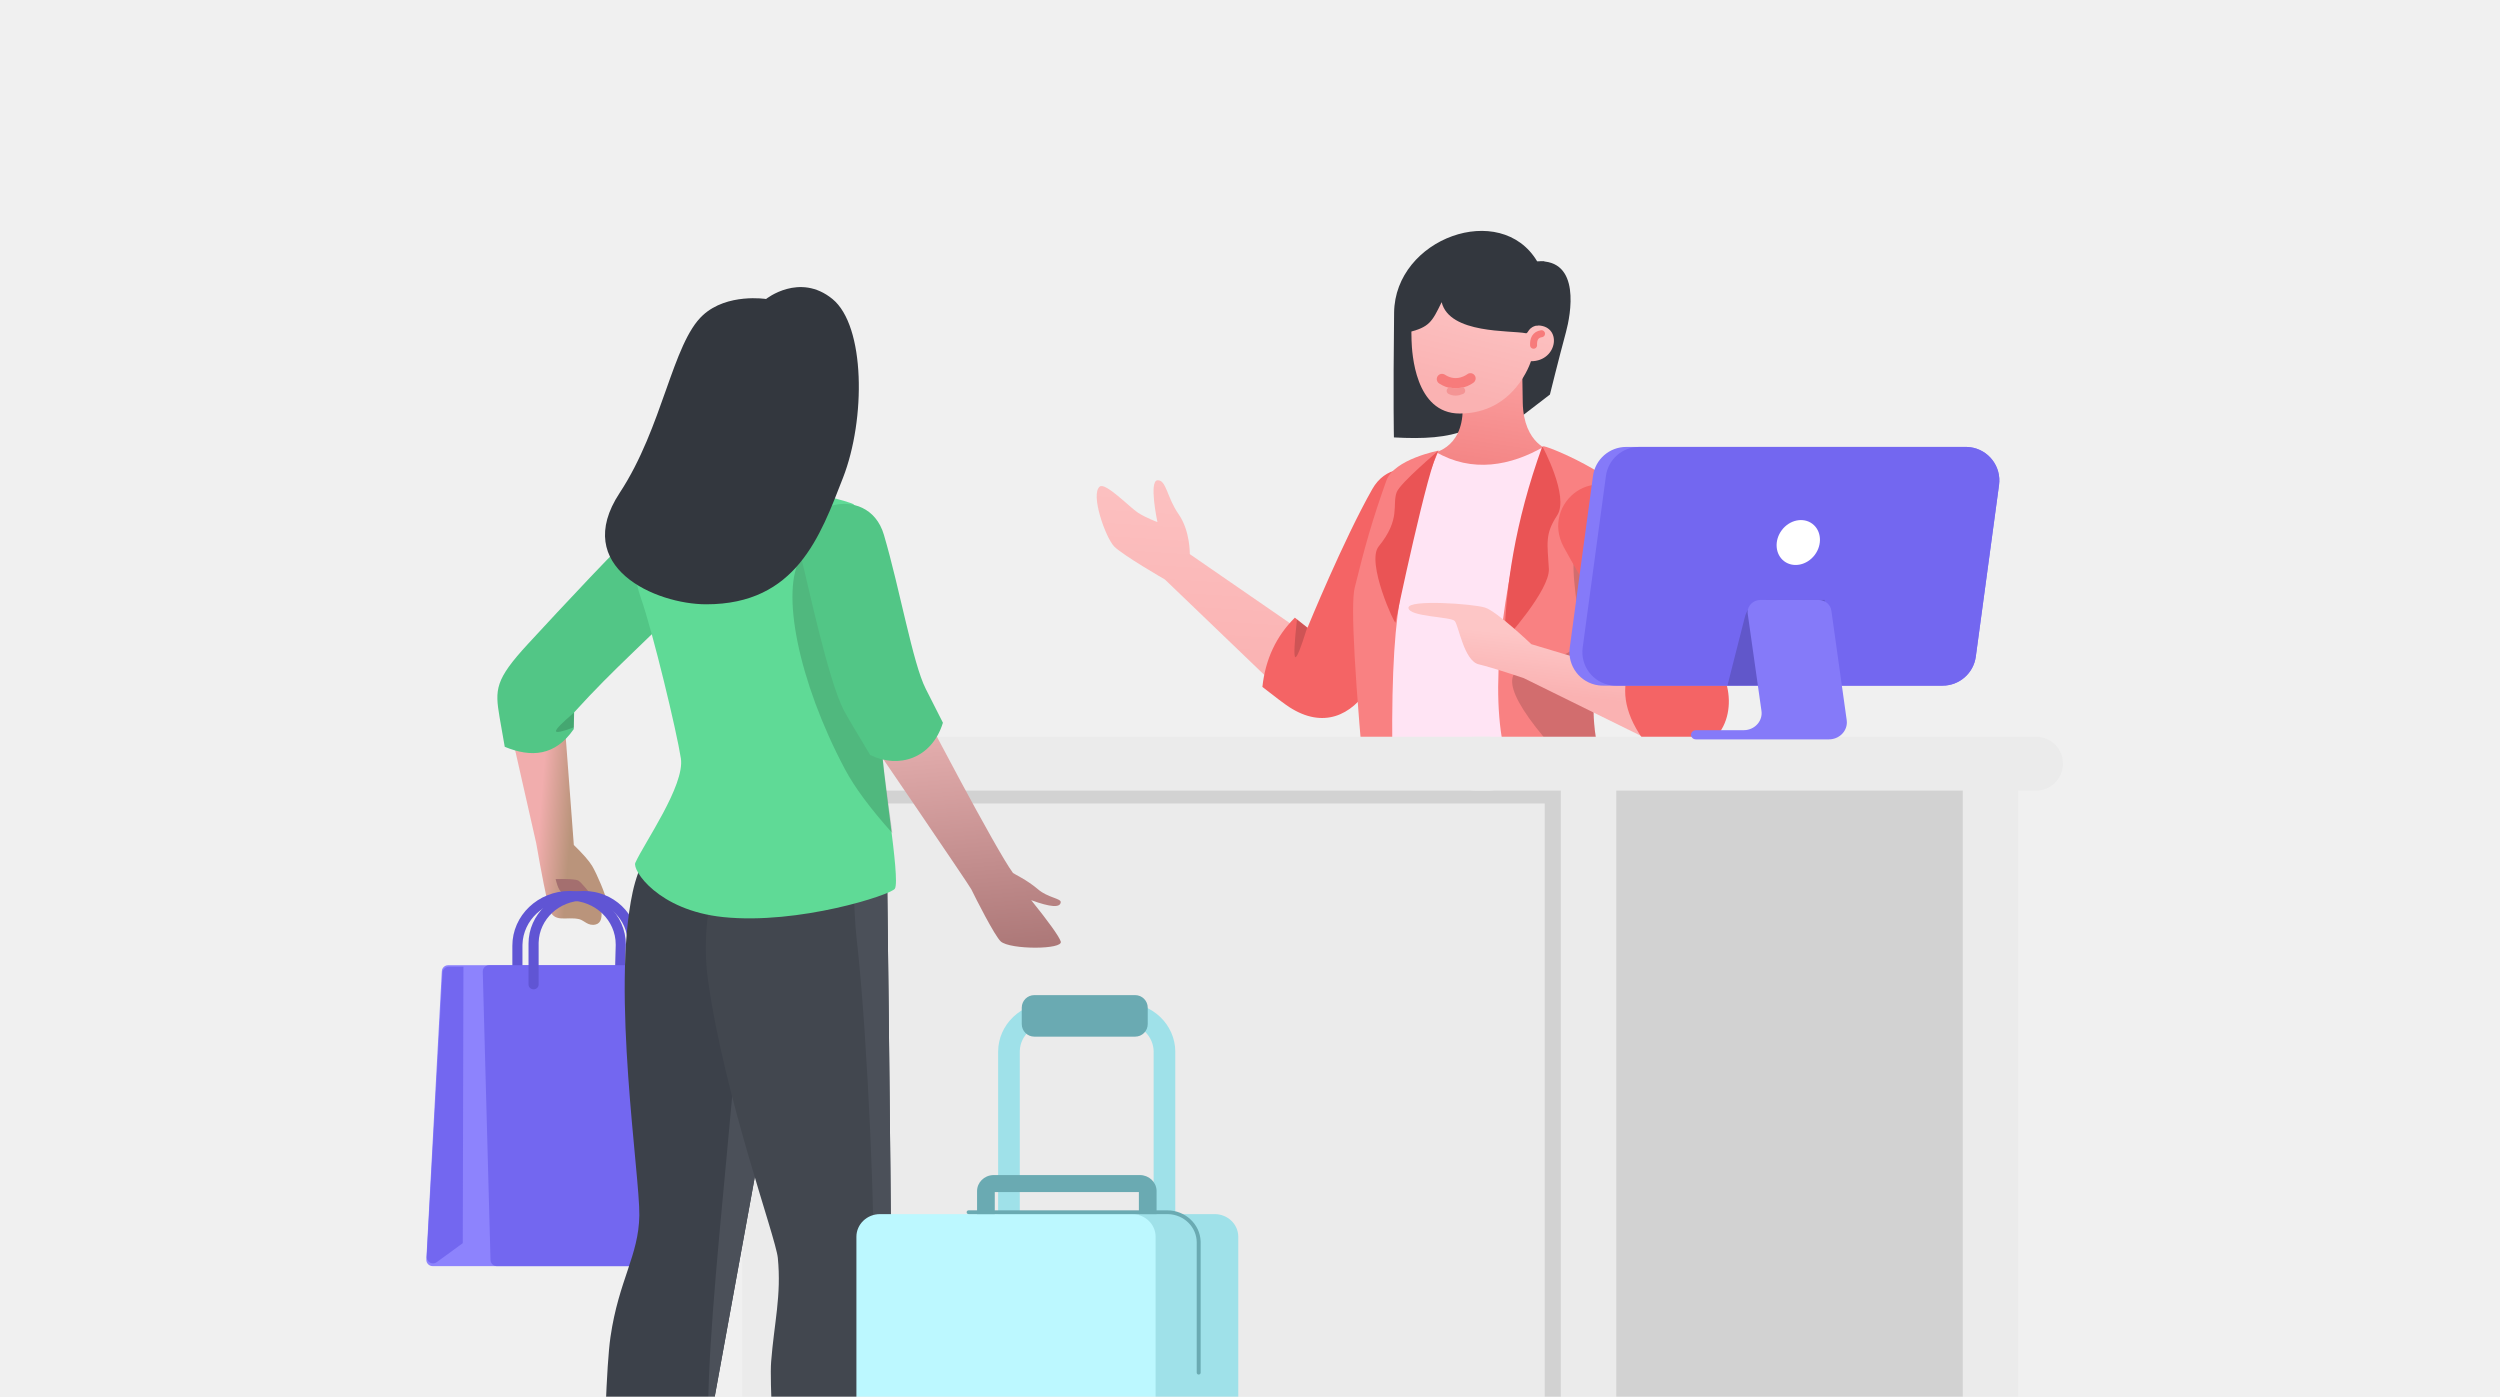
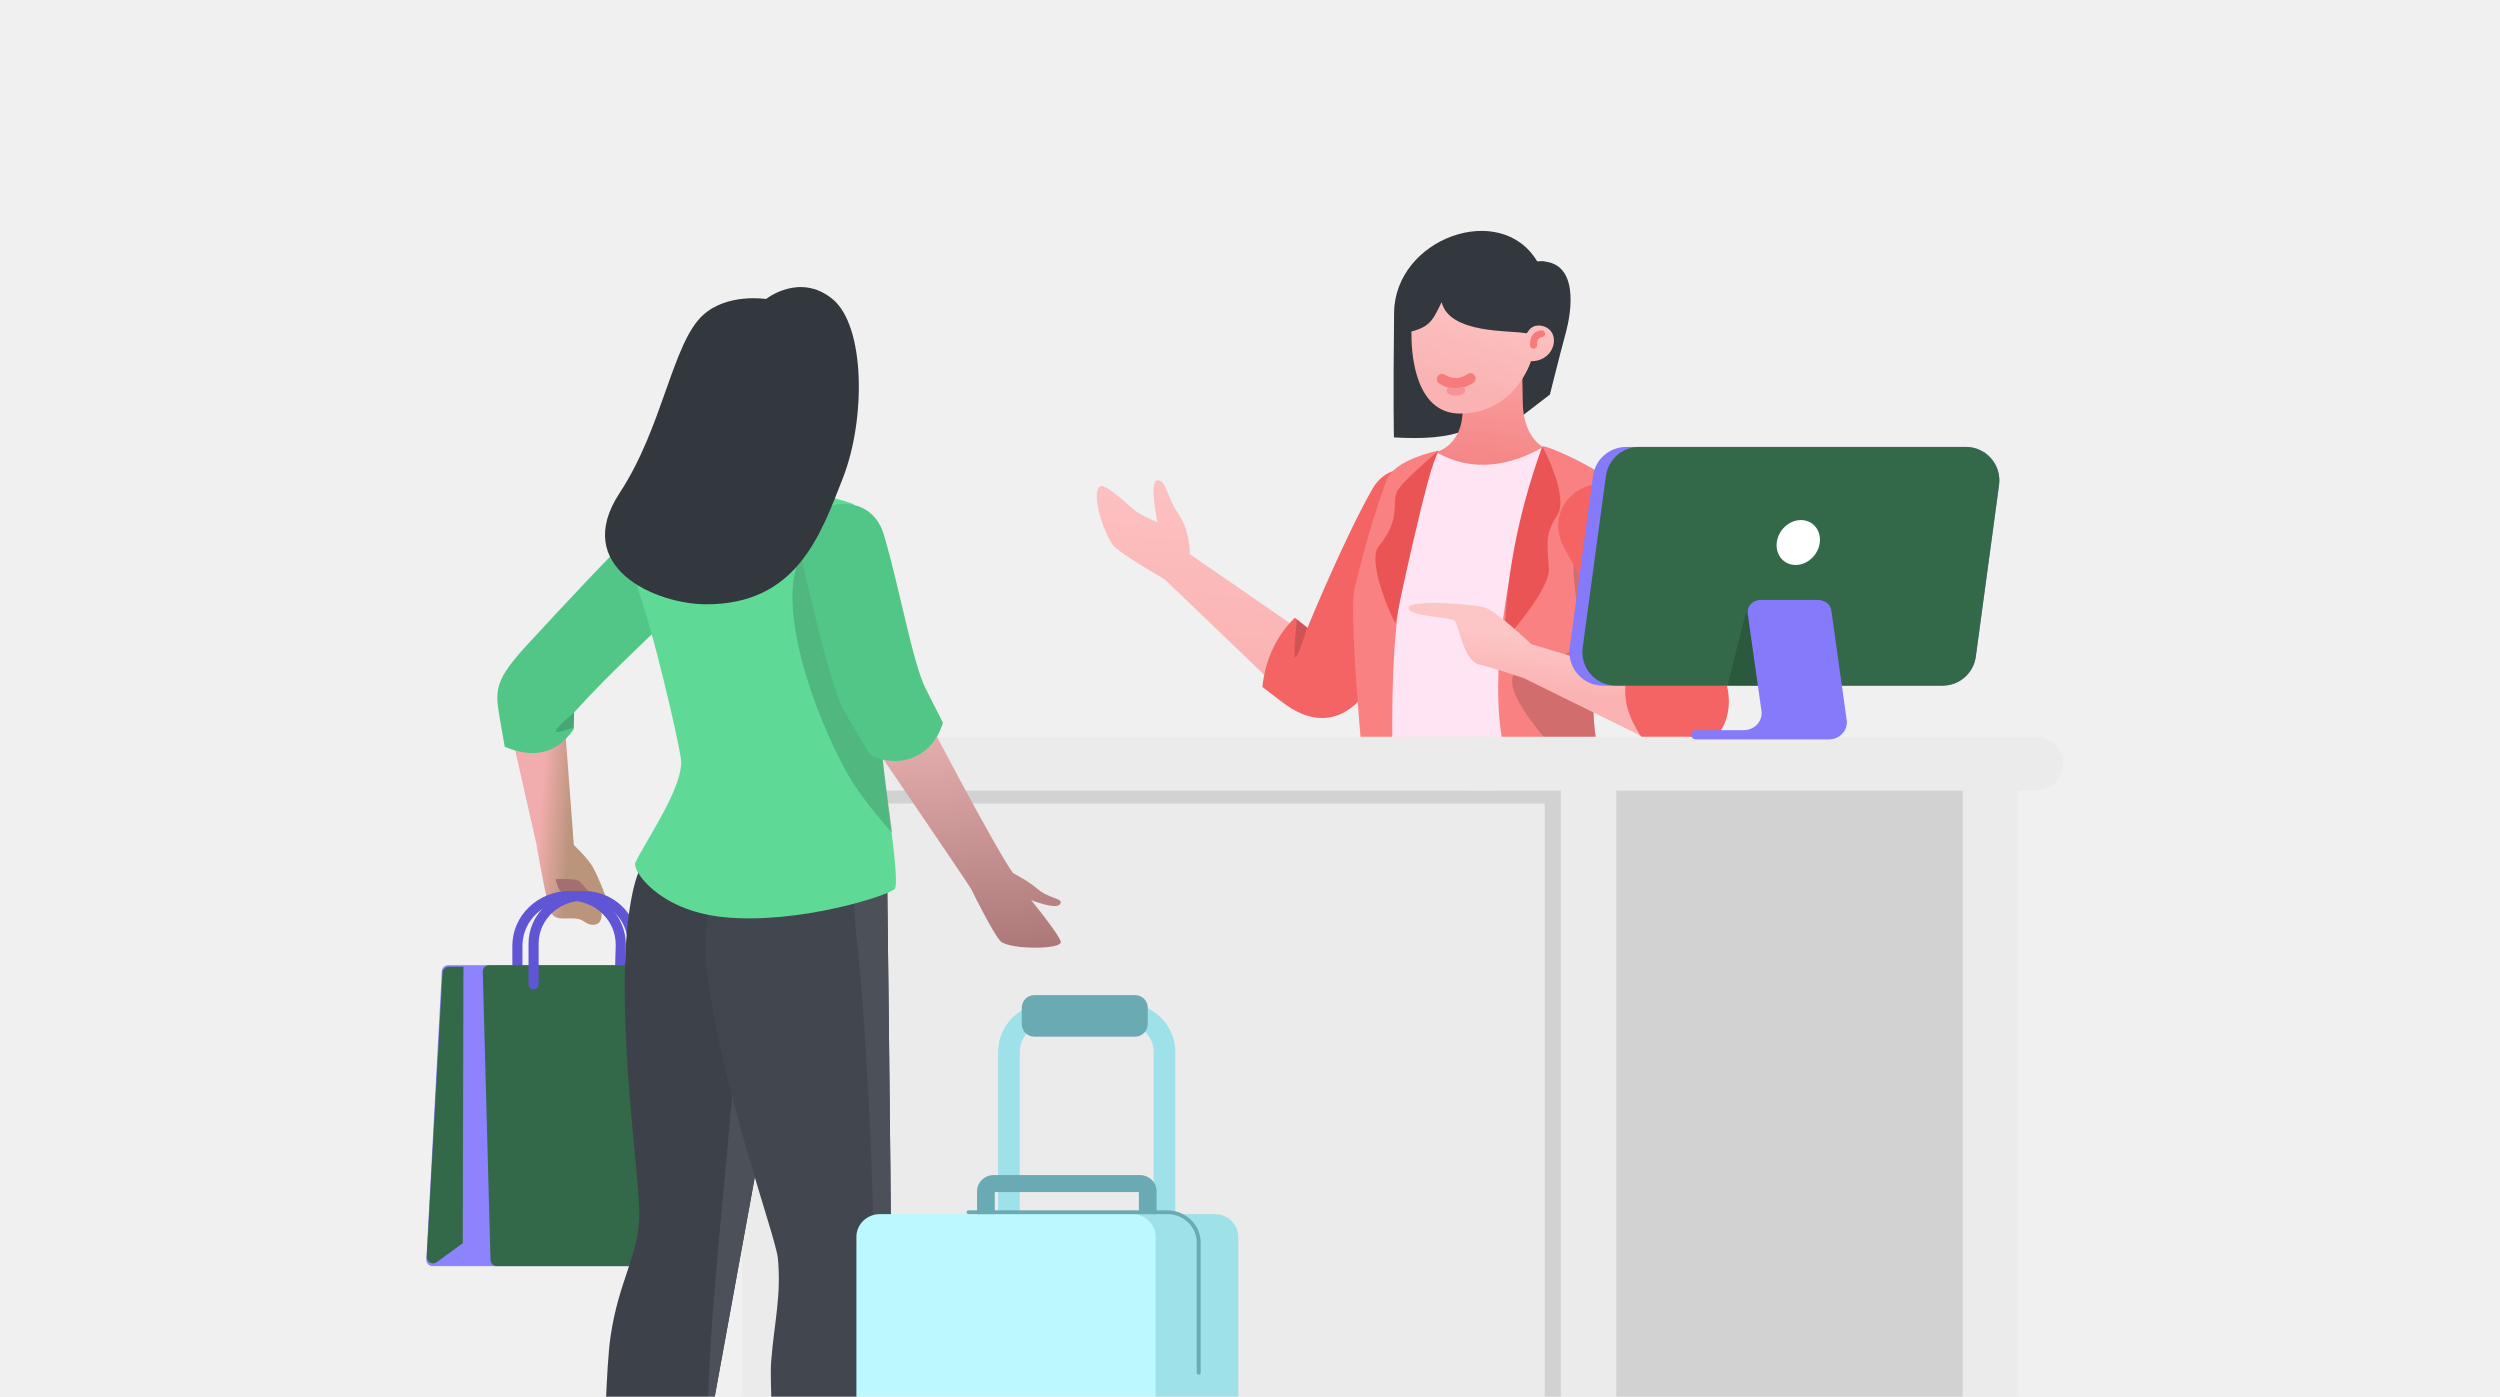
<svg xmlns="http://www.w3.org/2000/svg" xmlns:xlink="http://www.w3.org/1999/xlink" width="358px" height="200px" viewBox="0 0 358 200" version="1.1">
  <defs>
    <path d="M6,0 L352,0 C355.314,-6.08718376e-16 358,2.686 358,6 L358,200 L358,200 L0,200 L0,6 C-4.05812251e-16,2.686 2.686,6.08718376e-16 6,0 Z" id="path-1" />
    <linearGradient x1="100%" y1="28.702%" x2="100%" y2="138.491%" id="linearGradient-3">
      <stop stop-color="#7E1939" offset="0%" />
      <stop stop-color="#E35785" offset="100%" />
    </linearGradient>
    <linearGradient x1="100%" y1="28.702%" x2="100%" y2="96.604%" id="linearGradient-4">
      <stop stop-color="#9C2248" offset="0%" />
      <stop stop-color="#E35785" offset="100%" />
    </linearGradient>
    <linearGradient x1="42.833%" y1="-28.186%" x2="50%" y2="91.05%" id="linearGradient-5">
      <stop stop-color="#FDC6C6" offset="0%" />
      <stop stop-color="#FAB2B2" offset="100%" />
    </linearGradient>
    <linearGradient x1="44.771%" y1="-28.186%" x2="62.919%" y2="121.547%" id="linearGradient-6">
      <stop stop-color="#FFAFAF" offset="0%" />
      <stop stop-color="#F07777" offset="100%" />
    </linearGradient>
    <linearGradient x1="31.713%" y1="-1.016%" x2="55.144%" y2="86.96%" id="linearGradient-7">
      <stop stop-color="#FDC6C6" offset="0%" />
      <stop stop-color="#FAB2B2" offset="100%" />
    </linearGradient>
    <linearGradient x1="42.314%" y1="24.938%" x2="50%" y2="63.158%" id="linearGradient-8">
      <stop stop-color="#FDC6C6" offset="0%" />
      <stop stop-color="#FAB2B2" offset="100%" />
    </linearGradient>
    <linearGradient x1="40.233%" y1="35.954%" x2="59.343%" y2="59.89%" id="linearGradient-9">
      <stop stop-color="#F1ADAD" offset="0%" />
      <stop stop-color="#BA947B" offset="100%" />
    </linearGradient>
    <linearGradient x1="43.599%" y1="-28.186%" x2="50%" y2="111.154%" id="linearGradient-10">
      <stop stop-color="#FDC6C6" offset="0%" />
      <stop stop-color="#A47070" offset="100%" />
    </linearGradient>
    <linearGradient x1="46.493%" y1="-28.186%" x2="50%" y2="111.154%" id="linearGradient-11">
      <stop stop-color="#FDC6C6" offset="0%" />
      <stop stop-color="#A47070" offset="100%" />
    </linearGradient>
  </defs>
  <g id="📝-Pages-New" stroke="none" stroke-width="1" fill="none" fill-rule="evenodd">
    <g id="Knowledge-Base" transform="translate(-288, -445)">
      <g id="Illustration" transform="translate(288, 445)">
        <mask id="mask-2" fill="white">
          <use xlink:href="#path-1" />
        </mask>
        <g id="Mask" />
        <g mask="url(#mask-2)">
          <g transform="translate(61, 32)">
            <g id="Wom2.4" transform="translate(141, 109) scale(-1, 1) translate(-141, -109) translate(95, 0.5)">
              <g id="LLeg" transform="translate(27.06185, 78.22868)">
                <path d="M-6.88594311e-15,4.37589234e-14 C-6.88594311e-15,4.37589234e-14 6.481,59.226 7.01,64.638 C7.539,70.049 6.481,73.968 6.047,79.557 C5.614,85.146 7.701,120.3 7.701,120.3 C10.77,122.06 14.422,122.405 19.065,120.353 C19.065,120.353 23.329,76.56 23.288,66.586 C23.263,60.636 23.912,0.668 23.912,0.668 L-6.88594311e-15,4.37589234e-14 Z" id="Path" fill="url(#linearGradient-3)" />
                <ellipse id="Oval" fill-opacity="0.192" fill="#FFFFFF" transform="translate(19.72723, 67.04502) rotate(3) translate(-19.72723, -67.04502) " cx="19.727" cy="67.045" rx="2.584" ry="4.004" />
                <path d="M10.356,65.124 C10.888,68.87 9.458,75.967 6.066,86.414 L6.023,84.697 C5.975,82.425 5.973,80.654 6.039,79.671 L6.047,79.557 C6.467,74.154 7.469,70.312 7.058,65.174 L6.969,64.224 C6.746,62.034 6.056,55.61 5.19,47.622 L5.665,48.927 C8.293,56.213 9.857,61.612 10.356,65.124 Z" id="Path" fill-opacity="0.192" fill="#FFFFFF" />
              </g>
              <g id="RLeg" transform="translate(6.460736, 75.74981)">
                <path d="M16.46,0 C16.46,0 9.389,5.966 7.532,14.537 C4.438,28.825 5.995,55.214 5.903,61 C5.816,66.787 3.593,70.278 2.401,78.46 C1.209,86.642 2.389,123.207 2.389,123.207 C5.549,124.992 8.977,125.12 12.745,123.1 L34.878,1.908 L16.46,0 Z" id="Path" fill="url(#linearGradient-4)" />
                <ellipse id="Oval" fill-opacity="0.192" fill="#FFFFFF" transform="translate(17.53921, 68.2922) rotate(5) translate(-17.53921, -68.2922) " cx="17.539" cy="68.292" rx="2.906" ry="4.621" />
                <path d="M11.749,5.325 L14.511,5.681 C12.084,10.027 10.858,19.938 10.833,35.414 L10.833,35.905 C10.833,59.305 6.321,67.548 4.505,77.622 L4.451,77.927 C3.364,84.174 2.55,94.185 2.008,107.959 L1.953,104.544 C1.802,94.138 1.799,82.595 2.401,78.46 C3.593,70.278 5.816,66.787 5.903,61 L5.907,60.425 C5.906,53.641 4.53,28.396 7.532,14.537 C8.316,10.917 10.03,7.762 11.749,5.325 Z" id="Path" fill-opacity="0.192" fill="#FFFFFF" />
              </g>
              <g id="LArm" transform="translate(41.03859, 34.68479)">
                <path d="M36.581,12.166 C36.581,12.166 36.514,8.825 38.192,6.436 C39.87,4.046 39.937,1.508 41.207,1.591 C42.477,1.674 41.219,7.574 41.219,7.574 C41.219,7.574 42.83,6.987 43.988,6.245 C45.145,5.503 48.655,1.844 49.475,2.492 C50.866,3.597 48.626,9.828 47.406,11.074 C46.182,12.321 40.142,15.803 40.142,15.803 L22.352,32.886 L19.692,23.817 L36.581,12.166 Z" id="Path" fill="url(#linearGradient-5)" />
                <path d="M0.999,10.658 C3.742,16.721 8.763,27.858 10.833,31.181 C13.427,35.343 17.518,37.176 22.307,34.089 C22.975,33.658 24.268,32.689 26.187,31.183 C25.761,27.228 24.211,23.922 21.539,21.265 C20.329,22.218 19.724,22.695 19.724,22.695 C19.724,22.695 14.578,10.12 10.438,2.835 C6.852,-3.468 -3.175,1.44 0.999,10.658 Z" id="Path" fill="#F46465" />
                <path d="M19.778,22.702 C20.699,25.681 21.268,27.085 21.483,26.912 C21.698,26.74 21.616,24.947 21.236,21.534 L19.778,22.702 Z" id="Path" fill-opacity="0.16" fill="#000000" />
              </g>
              <g id="Head" transform="translate(22.61257, 0)">
                <path d="M7.573,21.808 L7.573,27.173 L3.44,24.001 C3.44,24.001 2.17,18.861 1.137,15.043 C0.489,12.649 -1.09,4.547 5.265,4.927 C10.471,-3.821 25.632,1.593 25.752,12.28 C25.898,25.133 25.779,30.138 25.779,30.138 C17.206,30.607 12.381,29.425 7.573,21.808 Z" id="Path" fill="#33373E" />
                <path d="M3.351,32.023 C3.351,32.023 7.196,31.162 7.329,25.157 C7.462,19.152 7.369,17.102 7.369,17.102 L15.837,16.957 C15.837,16.957 15.93,23.649 15.931,26.07 C15.935,31.956 20.475,32.438 20.475,32.438 C20.475,32.438 19.699,37.295 12.026,37.706 C6.034,38.027 3.351,32.023 3.351,32.023 Z" id="Path" fill="url(#linearGradient-6)" />
                <path d="M5.395,14.104 C1.617,13.964 2.233,19.236 6.157,19.229 C6.157,19.229 8.437,26.718 16.351,26.718 C22.778,26.718 23.196,17.99 23.254,16.248 C23.317,14.392 23.325,8.292 23.325,8.292 L5.248,8.284 L5.395,14.104 Z" id="Path" fill="url(#linearGradient-7)" />
                <path d="M5.102,14.069 C6.668,14.315 6.478,15.303 6.904,15.217 C9.065,14.779 17.816,15.357 18.943,10.77 C20.345,13.636 20.687,14.34 23.774,15.109 L23.774,6.712 L4.249,4.927 C4.249,4.927 4.552,13.982 5.102,14.069 Z" id="Path" fill="#33373E" />
                <path d="M14.961,21.057 C14.961,21.057 16.284,23.087 18.8,22.407" id="Path" stroke="#F77B7B" stroke-width="1.5" stroke-linecap="round" transform="translate(16.88053, 21.80175) rotate(-18) translate(-16.88053, -21.80175) " />
                <path d="M16.066,23.478 C16.661,23.715 17.226,23.714 17.721,23.439" id="Path" stroke="#F49494" stroke-linecap="round" transform="translate(16.89376, 23.54516) rotate(2) translate(-16.89376, -23.54516) " />
                <path d="M5.578,17.034 C5.806,16.219 5.693,15.504 4.842,15.169" id="Path-8" stroke="#F77B7B" stroke-linecap="round" transform="translate(5.261431, 16.10127) rotate(-13) translate(-5.261431, -16.10127) " />
              </g>
              <g id="Body" transform="translate(12.92147, 30.7926)">
                <path d="M13.901,0.616 C18.726,3.433 24.304,4.465 29.496,1.407 C37.97,17.333 40.082,36.336 38.044,57.34 C25.687,62.003 15.302,61.086 6.461,55.756 L13.901,0.616 Z" id="Path" fill="#FFE4F4" />
                <path d="M14.112,0.629 C22.103,25.581 26.895,60.956 1.938,54.802 C15.195,31.535 -2.827,21.063 1.258,9.038 C2.655,4.927 14.008,0.306 14.112,0.629 Z" id="Path" fill="#F98182" />
                <path d="M5.099,10.99 C14.131,12.289 6.685,27.321 9.667,29.585 C12.648,31.85 17.837,32.094 18.396,33.477 C19.521,36.258 14.085,43.277 2.089,54.534 L1.938,54.802 C13.486,34.534 1.3,23.976 0.666,13.642 C2.004,11.641 3.482,10.758 5.099,10.99 Z" id="Path" fill-opacity="0.16" fill="#000000" />
                <path d="M14.22,0.616 C14.22,0.616 10.314,7.804 12.094,10.51 C13.869,13.215 13.492,14.468 13.282,18.161 C13.109,21.236 19.655,28.438 19.655,28.438 C19.463,21.029 18.209,11.626 14.22,0.616 Z" id="Path" fill="#EA5455" />
                <path d="M29.073,1.232 C32.123,8.522 33.589,14.243 34.956,24.944 C35.716,30.886 35.906,39.987 35.526,52.249 L39.294,52.955 C41.09,34.012 41.688,23.321 41.088,20.882 C39.576,14.742 38.552,11.155 36.556,5.543 C35.457,2.462 29.073,1.232 29.073,1.232 Z" id="Path" fill="#F98182" />
                <path d="M29.073,1.232 C29.073,1.232 34.563,5.859 35.069,7.181 C35.76,8.984 34.438,11.016 37.646,14.948 C39.507,17.223 35.266,26.361 35.247,25.845 C35.247,25.703 30.493,3.088 29.073,1.232 Z" id="Path" fill="#EA5455" />
              </g>
              <g id="RArm" transform="translate(0, 36.88954)">
                <path d="M28.712,22.859 C28.712,22.859 33.632,18.163 35.336,17.618 C37.04,17.073 46.373,16.418 46.31,17.65 C46.239,18.969 40.233,18.893 39.677,19.542 C39.122,20.191 38.349,25.243 36.25,25.741 C34.155,26.239 29.811,27.713 29.811,27.713 L10.478,37.235 L12.538,27.714 L28.712,22.859 Z" id="Path" fill="url(#linearGradient-8)" />
                <path d="M13.903,2.975 C8.039,10.865 3.032,22.883 1.11,27.568 C-0.812,32.253 1.127,39.32 9.578,37.933 C10.248,37.823 11.129,37.565 12.221,37.161 C15.328,33.1 15.873,29.614 14.713,26.511 C13.985,26.804 13.62,26.95 13.62,26.95 C13.62,26.95 22.02,12.759 24.071,8.954 C27.497,2.6 19.069,-3.976 13.903,2.975 Z" id="Path" fill="#F46465" />
                <path d="M13.62,26.95 C10.776,28.275 9.533,28.646 9.89,28.063 C10.248,27.48 12.033,26.19 15.245,24.192 L13.62,26.95 Z" id="Path" fill-opacity="0.16" fill="#000000" />
              </g>
            </g>
            <g id="Group-25" transform="translate(37, 73.5)">
              <polygon id="Rectangle" fill="#EBEBEB" points="179.554 2.572 191.016 2.572 191.016 146.657 179.554 146.657" />
              <polygon id="Rectangle" fill="#D2D2D2" points="115.333 2.572 183.071 2.572 183.071 146.657 115.333 146.657" />
              <polygon id="Rectangle" fill="#EBEBEB" points="121.988 2.572 133.451 2.572 133.451 146.657 121.988 146.657" />
              <polygon id="Rectangle" fill="#D2D2D2" points="122.924 2.572 125.505 2.572 125.505 146.657 122.924 146.657" />
              <polygon id="Rectangle" fill="#EBEBEB" points="111.74 2.572 123.203 2.572 123.203 146.657 111.74 146.657" />
              <polygon id="Rectangle" fill="#EBEBEB" points="8.3 2.572 115.258 2.572 115.258 146.657 8.3 146.657" />
              <polygon id="Rectangle" fill="#D2D2D2" points="8.224 1.837 125.303 1.837 125.303 9.555 8.224 9.555" />
              <path d="M3.859,0 L115.118,0 C117.25,4.47172551e-15 118.977,1.728 118.977,3.859 C118.977,5.99 117.25,7.718 115.118,7.718 L3.859,7.718 C1.728,7.718 2.60988004e-16,5.99 0,3.859 C-2.60988004e-16,1.728 1.728,3.91482006e-16 3.859,0 Z" id="Rectangle" fill="#EBEBEB" />
              <path d="M113.296,0 L193.559,0 C195.69,-1.58910568e-14 197.418,1.728 197.418,3.859 C197.418,5.99 195.69,7.718 193.559,7.718 L113.296,7.718 C111.165,7.718 109.438,5.99 109.438,3.859 C109.438,1.728 111.165,3.91482006e-16 113.296,0 Z" id="Rectangle" fill="#EBEBEB" />
            </g>
            <g id="Desktop1" transform="translate(194.5, 53) scale(-1, 1) translate(-194.5, -53) translate(163, 32)">
              <path d="M5.494,-5.53605471e-14 L54.126,-5.53605471e-14 C56.528,-5.66899778e-14 58.56,1.776 58.883,4.156 L62.211,28.74 C62.567,31.367 60.726,33.785 58.099,34.141 C57.885,34.17 57.67,34.184 57.455,34.184 L8.822,34.184 C6.42,34.184 4.388,32.409 4.066,30.028 L0.737,5.444 C0.381,2.817 2.223,0.399 4.85,0.043 C5.063,0.015 5.278,-5.70973333e-14 5.494,-5.53605471e-14 Z" id="Rectangle" fill="#857AF9" />
-               <path d="M5.494,-5.53605471e-14 L52.275,-5.53605471e-14 C54.677,-6.00687253e-14 56.709,1.776 57.031,4.156 L60.36,28.74 C60.716,31.367 58.874,33.785 56.247,34.141 C56.034,34.17 55.819,34.184 55.603,34.184 L8.822,34.184 C6.42,34.184 4.388,32.409 4.066,30.028 L0.737,5.444 C0.381,2.817 2.223,0.399 4.85,0.043 C5.063,0.015 5.278,-5.70973333e-14 5.494,-5.53605471e-14 Z" id="Rectangle" fill="#7367F0" />
+               <path d="M5.494,-5.53605471e-14 L52.275,-5.53605471e-14 C54.677,-6.00687253e-14 56.709,1.776 57.031,4.156 L60.36,28.74 C60.716,31.367 58.874,33.785 56.247,34.141 C56.034,34.17 55.819,34.184 55.603,34.184 L8.822,34.184 C6.42,34.184 4.388,32.409 4.066,30.028 L0.737,5.444 C0.381,2.817 2.223,0.399 4.85,0.043 C5.063,0.015 5.278,-5.70973333e-14 5.494,-5.53605471e-14 Z" id="Rectangle" fill="#336949" />
              <path d="M25.714,21.913 L34.026,21.913 C35.49,21.913 36.767,22.906 37.127,24.324 L39.635,34.184 L39.635,34.184 L25.714,34.087 L25.714,21.913 Z" id="Rectangle" fill-opacity="0.16" fill="#000000" />
              <ellipse id="Oval" fill="#FFFFFF" transform="translate(29.4862, 13.68903) rotate(-37) translate(-29.4862, -13.68903) " cx="29.486" cy="13.689" rx="2.952" ry="3.355" />
              <path d="M34.89,21.913 C35.913,21.913 36.742,22.698 36.742,23.666 C36.742,23.736 36.737,23.806 36.729,23.875 L34.757,37.805 C34.568,39.138 35.557,40.363 36.964,40.542 C37.077,40.556 37.191,40.563 37.306,40.563 L44.151,40.563 C44.535,40.563 44.846,40.858 44.846,41.221 C44.846,41.584 44.535,41.878 44.151,41.878 L25.101,41.878 C23.681,41.878 22.529,40.788 22.529,39.443 C22.529,39.336 22.537,39.229 22.552,39.123 L24.747,23.457 C24.859,22.576 25.648,21.913 26.585,21.913 L34.89,21.913 Z" id="Path" fill="#857AF9" />
            </g>
            <g id="Wom4.7" transform="translate(46, 114.5) scale(-1, 1) translate(-46, -114.5) translate(0, 8.5)">
              <g id="RArm" transform="translate(50.82518, 32.53227)">
                <g id="Group-10" transform="translate(21.76113, 42.48585) scale(-1, 1) rotate(-15) translate(-21.76113, -42.48585) translate(16.26113, 24.48585)">
                  <path d="M5.778,23.755 C6.712,25.319 7.297,26.507 7.533,27.316 C7.888,28.53 8.388,32.052 8.222,32.729 C8.111,33.181 7.776,33.387 7.218,33.348 C7.098,34.823 6.652,35.56 5.878,35.56 C4.75,35.56 4.41,34.559 3.788,34.22 C2.099,33.303 0.022,33.923 0.022,31.515 C0.022,29.909 0.229,26.77 0.643,22.097 L1.484,0.553 L10.008,1.369 L5.778,23.755 Z" id="Path-17" fill="url(#linearGradient-9)" />
                  <path d="M7.218,33.348 C6.089,30.618 5.376,29.114 5.077,28.838 C4.779,28.561 3.753,28.214 1.999,27.796 C1.954,29.191 2.176,29.95 2.664,30.075 C3.056,30.175 4.957,31.289 5.932,31.953 C6.263,32.178 6.692,32.643 7.218,33.348 Z" id="Path-18" fill="#A46F6F" />
                </g>
                <path d="M10.101,2.065 C2.983,-4.102 -3.95,4.865 2.662,11.653 C10.052,19.242 13.981,22.39 19.957,28.978 C19.957,28.978 19.976,29.779 20.015,31.379 C22.683,35.242 26.105,35.471 29.896,33.91 C30.27,31.801 30.515,30.398 30.632,29.701 C31.305,25.691 31.326,24.331 26.53,19.137 C21.734,13.944 13.191,4.742 10.101,2.065 Z" id="Path" fill="#52C686" />
                <path d="M19.994,29.03 C21.706,30.489 22.562,31.362 22.562,31.651 C22.562,31.94 21.706,31.764 19.994,31.123 L19.994,29.03 Z" id="Path-24" fill-opacity="0.16" fill="#000000" />
              </g>
              <g id="Group-72" transform="translate(70.5, 114.0481) scale(-1, 1) translate(-70.5, -114.0481) translate(49, 86.54812)">
                <path d="M3.169,11.171 L35.578,11.171 C36.075,11.171 36.478,11.574 36.478,12.071 L36.478,53.361 C36.478,53.858 36.075,54.261 35.578,54.261 L0.95,54.261 C0.453,54.261 0.05,53.858 0.05,53.361 C0.05,53.345 0.05,53.329 0.051,53.313 L2.27,12.023 C2.296,11.546 2.691,11.171 3.169,11.171 Z" id="Rectangle" fill="#8D83FD" />
                <path d="M20.589,0.537 C25.023,0.537 28.618,3.967 28.618,8.198 L28.617,8.296 L28.495,12.847 C28.484,13.228 28.152,13.529 27.752,13.519 C27.379,13.51 27.08,13.233 27.05,12.886 L27.048,12.811 L27.168,8.36 C27.17,8.306 27.17,8.252 27.17,8.198 C27.17,4.73 24.224,1.918 20.589,1.918 C16.91,1.918 13.916,4.717 13.819,8.205 L13.816,8.38 L13.816,12.829 C13.816,13.21 13.492,13.519 13.092,13.519 C12.719,13.519 12.412,13.25 12.373,12.904 L12.369,12.829 L12.369,8.38 C12.369,4.048 16.049,0.537 20.589,0.537 Z" id="Path" fill="#6055D4" />
-                 <path d="M9.031,11.171 L39.1,11.171 C39.578,11.171 39.973,11.546 39.998,12.023 L42.218,53.313 C42.244,53.809 41.864,54.233 41.367,54.26 C41.351,54.261 41.335,54.261 41.319,54.261 L10.14,54.261 C9.653,54.261 9.254,53.873 9.241,53.386 L8.131,12.096 C8.118,11.599 8.51,11.185 9.007,11.172 C9.015,11.172 9.023,11.171 9.031,11.171 Z" id="Rectangle" fill="#7367F0" />
+                 <path d="M9.031,11.171 L39.1,11.171 C39.578,11.171 39.973,11.546 39.998,12.023 L42.218,53.313 C42.244,53.809 41.864,54.233 41.367,54.26 C41.351,54.261 41.335,54.261 41.319,54.261 L10.14,54.261 C9.653,54.261 9.254,53.873 9.241,53.386 L8.131,12.096 C8.118,11.599 8.51,11.185 9.007,11.172 C9.015,11.172 9.023,11.171 9.031,11.171 Z" id="Rectangle" fill="#336949" />
                <path d="M22.583,0.537 C26.853,0.537 30.314,3.84 30.314,7.913 L30.312,8.087 L30.167,13.95 C30.158,14.331 29.826,14.633 29.427,14.624 C29.054,14.616 28.753,14.339 28.723,13.993 L28.72,13.917 L28.865,8.055 C28.866,8.008 28.867,7.961 28.867,7.913 C28.867,4.602 26.054,1.918 22.583,1.918 C19.081,1.918 16.23,4.581 16.135,7.901 L16.132,8.073 L16.132,13.934 C16.132,14.315 15.808,14.624 15.408,14.624 C15.035,14.624 14.728,14.355 14.689,14.009 L14.685,13.934 L14.685,8.073 C14.685,3.911 18.221,0.537 22.583,0.537 Z" id="Path" fill="#6055D4" />
-                 <path d="M5.365,11.388 L5.268,50.976 L1.534,53.696 C1.132,53.989 0.569,53.901 0.277,53.499 C0.154,53.331 0.094,53.126 0.105,52.919 L2.366,12.239 C2.393,11.762 2.787,11.388 3.265,11.388 L5.365,11.388 L5.365,11.388 Z" id="Path-98" fill="#7367F0" />
+                 <path d="M5.365,11.388 L5.268,50.976 L1.534,53.696 C1.132,53.989 0.569,53.901 0.277,53.499 C0.154,53.331 0.094,53.126 0.105,52.919 L2.366,12.239 C2.393,11.762 2.787,11.388 3.265,11.388 L5.365,11.388 L5.365,11.388 Z" id="Path-98" fill="#336949" />
              </g>
              <g id="RLeg" transform="translate(35.16814, 72.74425)">
                <path d="M0,1.902 L18.341,0 L18.61,0.239 C19.917,1.427 25.598,6.946 27.23,14.489 C30.312,28.73 26.188,55.031 26.279,60.799 C26.366,66.566 29.222,70.046 30.41,78.201 C31.597,86.355 31.709,122.799 31.709,122.799 C28.561,124.579 25.792,124.706 22.039,122.693 L0,1.902 Z" id="Path" fill="#3C414A" />
                <path d="M16.383,91.69 L1.82852956e-14,1.902 L10.197,0.844 C10.652,32.037 16.993,74.2 16.383,91.69 Z" id="Path" fill="#4B5059" />
              </g>
              <g id="LLEg" transform="translate(16.30481, 75.21494)">
                <path d="M9.766,0.666 L30.36,0 L30.514,0.272 C31.514,2.08 36.989,12.668 35.299,24.703 C32.925,41.595 25.605,61.399 25.31,64.424 C24.783,69.818 25.837,73.723 26.269,79.294 C26.7,84.865 23.978,119.903 23.978,119.903 C20.922,121.656 17.286,122.001 12.662,119.956 C10.309,88.228 9.121,69.853 9.101,64.832 C9.07,57.301 9.766,0.666 9.766,0.666 Z" id="Path" fill="#42474F" />
                <path d="M14.003,18.937 L13.865,20.189 C12.444,33.386 11.243,61.414 11.75,65.736 L11.821,66.284 C12.388,71.053 12.237,83.023 11.367,102.196 L10.595,91.191 C9.661,77.563 9.165,68.951 9.106,65.352 L9.101,64.832 C9.07,57.301 9.766,0.666 9.766,0.666 L14.109,0.526 C14.573,7.767 14.538,13.904 14.003,18.937 Z" id="Path" fill="#4B5059" />
              </g>
              <g id="Body" transform="translate(23.25663, 29.18373)">
                <path d="M31.41,2.554 C34.116,6.345 38.624,19.214 38.88,22.109 C39.168,25.448 35.416,30.768 35.354,35.602 C35.299,40.437 38.153,56.222 37.295,57.582 C36.757,58.443 23.533,62.762 12.722,61.644 C3.387,60.678 -0.333,54.909 0.129,53.872 C1.392,51.04 7.25,42.775 6.653,38.917 C6.063,35.059 2.637,20.818 0.936,15.972 C-0.758,11.125 -0.193,6.036 2.969,3.951 C4.534,2.919 8.709,-0.013 16.145,4.42175139e-05 C23.58,0.014 31.201,2.26 31.41,2.554 Z" id="Path" fill="#5FDA96" transform="translate(19.44791, 30.91374) scale(-1, 1) translate(-19.44791, -30.91374) " />
                <path d="M3.265,11.516 L3.951,11.221 C10.141,8.607 13.834,8.234 15.028,10.101 C18.024,14.785 15.441,27.864 8.752,40.456 C7.365,43.068 5.101,46.121 1.96,49.615 L2.177,47.972 C2.794,43.383 3.571,38.147 3.542,35.602 C3.48,30.768 -0.272,25.448 0.016,22.109 C0.156,20.525 1.57,15.953 3.265,11.516 Z" id="Path" fill-opacity="0.16" fill="#000000" />
              </g>
              <g id="Head" transform="translate(32.72671, 8.205586)" fill="url(#linearGradient-10)">
                <path d="M1.84,5.121 C-0.694,5.386 -0.514,9.636 2.571,9.858 C3.201,13.956 5.45,15.908 8.191,16.134 L8.039,22.332 L20.165,22.325 C20.165,22.325 16.75,17.947 16.92,11.953 C17.091,5.958 16.806,0.328 16.806,0.328 L1.1,0.597 L1.84,5.121 Z" id="Path" />
              </g>
              <g id="LArm" transform="translate(0, 31.66065)">
                <path d="M26.786,32.07 C26.786,32.07 15.174,54.537 14.942,55.215 C14.49,56.535 12.43,62.256 11.662,63.14 C10.494,64.482 2.883,65.412 3.142,64.186 C3.307,63.402 4.467,61.273 6.621,57.798 C4.009,59.142 2.621,59.411 2.457,58.604 C2.347,58.066 4.227,57.736 5.46,56.379 C6.858,54.841 8.678,53.721 8.735,53.619 C10.817,49.888 18.762,28.736 18.762,28.736 L26.786,32.07 Z" id="Path" fill="url(#linearGradient-11)" transform="translate(14.61906, 46.74696) rotate(7) translate(-14.61906, -46.74696) " />
                <path d="M26.423,4.427 C24.124,12.255 22.288,22.818 20.443,26.461 C20.141,27.057 19.318,28.683 17.973,31.338 C19.551,36.446 24.287,37.979 28.395,35.946 C30.474,32.504 31.728,30.377 32.156,29.565 C34.41,25.291 37.426,10.913 38.284,7.624 C40.251,0.086 28.723,-3.4 26.423,4.427 Z" id="Path" fill="#52C686" />
              </g>
              <path d="M32.114,30.084 C38.319,20.658 39.641,8.656 44.041,4.627 C47.533,1.43 53.077,2.317 53.077,2.317 C53.077,2.317 57.878,-1.525 62.586,2.317 C67.294,6.159 67.37,19.52 64.096,27.918 C60.823,36.316 57.387,46.036 44.509,46.036 C37.293,46.036 25.105,40.73 32.114,30.084 Z" id="Path" fill="#33373E" transform="translate(48.18928, 23.32264) scale(-1, 1) translate(-48.18928, -23.32264) " />
            </g>
            <g id="Group-113" transform="translate(56, 110.5)">
              <path d="M43.972,1.081 C48.02,1.081 51.301,4.228 51.301,8.11 L51.301,62.179 L25.933,62.179 L25.933,8.11 C25.933,4.228 29.214,1.081 33.261,1.081 L43.972,1.081 Z M43.972,4.055 L33.261,4.055 C30.972,4.055 29.108,5.8 29.035,7.979 L29.033,8.11 L29.033,59.205 L48.201,59.205 L48.201,8.11 C48.201,5.915 46.381,4.127 44.109,4.057 L43.972,4.055 Z" id="Rectangle" fill="#9FE1E9" />
              <path d="M31.115,0 L45.555,0 C46.549,-4.04660118e-16 47.355,0.806 47.355,1.8 L47.355,4.148 C47.355,5.142 46.549,5.948 45.555,5.948 L31.115,5.948 C30.121,5.948 29.315,5.142 29.315,4.148 L29.315,1.8 C29.315,0.806 30.121,-3.94290921e-17 31.115,0 Z" id="Rectangle" fill="#6AAAB2" />
              <path d="M46.227,25.769 C47.512,25.769 48.56,26.739 48.621,27.956 L48.623,28.067 L48.623,33.678 L46.087,33.678 L46.087,28.202 L25.452,28.202 L25.452,33.252 L22.915,33.252 L22.915,28.067 C22.915,26.836 23.925,25.83 25.195,25.772 L25.311,25.769 L46.227,25.769 Z" id="Path" fill="#6AAAB2" />
              <path d="M26.496,31.36 L56.939,31.36 C58.807,31.36 60.321,32.812 60.321,34.604 L60.321,103.812 C60.321,105.603 58.807,107.056 56.939,107.056 L26.496,107.056 C24.628,107.056 23.114,105.603 23.114,103.812 L23.114,34.604 C23.114,32.812 24.628,31.36 26.496,31.36 Z" id="Rectangle" fill="#9FE1E9" />
              <path d="M9.02,31.36 L45.1,31.36 C46.968,31.36 48.483,32.812 48.483,34.604 L48.483,103.812 C48.483,105.603 46.968,107.056 45.1,107.056 L9.02,107.056 C7.152,107.056 5.638,105.603 5.638,103.812 L5.638,34.604 C5.638,32.812 7.152,31.36 9.02,31.36 Z" id="Rectangle" fill="#BCF8FF" />
              <path d="M50.142,30.819 C52.74,30.819 54.856,32.803 54.932,35.277 L54.934,35.415 L54.934,54.069 C54.934,54.218 54.808,54.339 54.652,54.339 C54.514,54.339 54.398,54.243 54.375,54.117 L54.37,54.069 L54.37,35.415 C54.37,33.219 52.551,31.431 50.279,31.362 L50.142,31.36 L21.704,31.36 C21.549,31.36 21.422,31.239 21.422,31.089 C21.422,30.957 21.522,30.846 21.654,30.823 L21.704,30.819 L50.142,30.819 Z" id="Path-216" fill="#6AAAB2" />
            </g>
          </g>
        </g>
      </g>
    </g>
  </g>
</svg>
